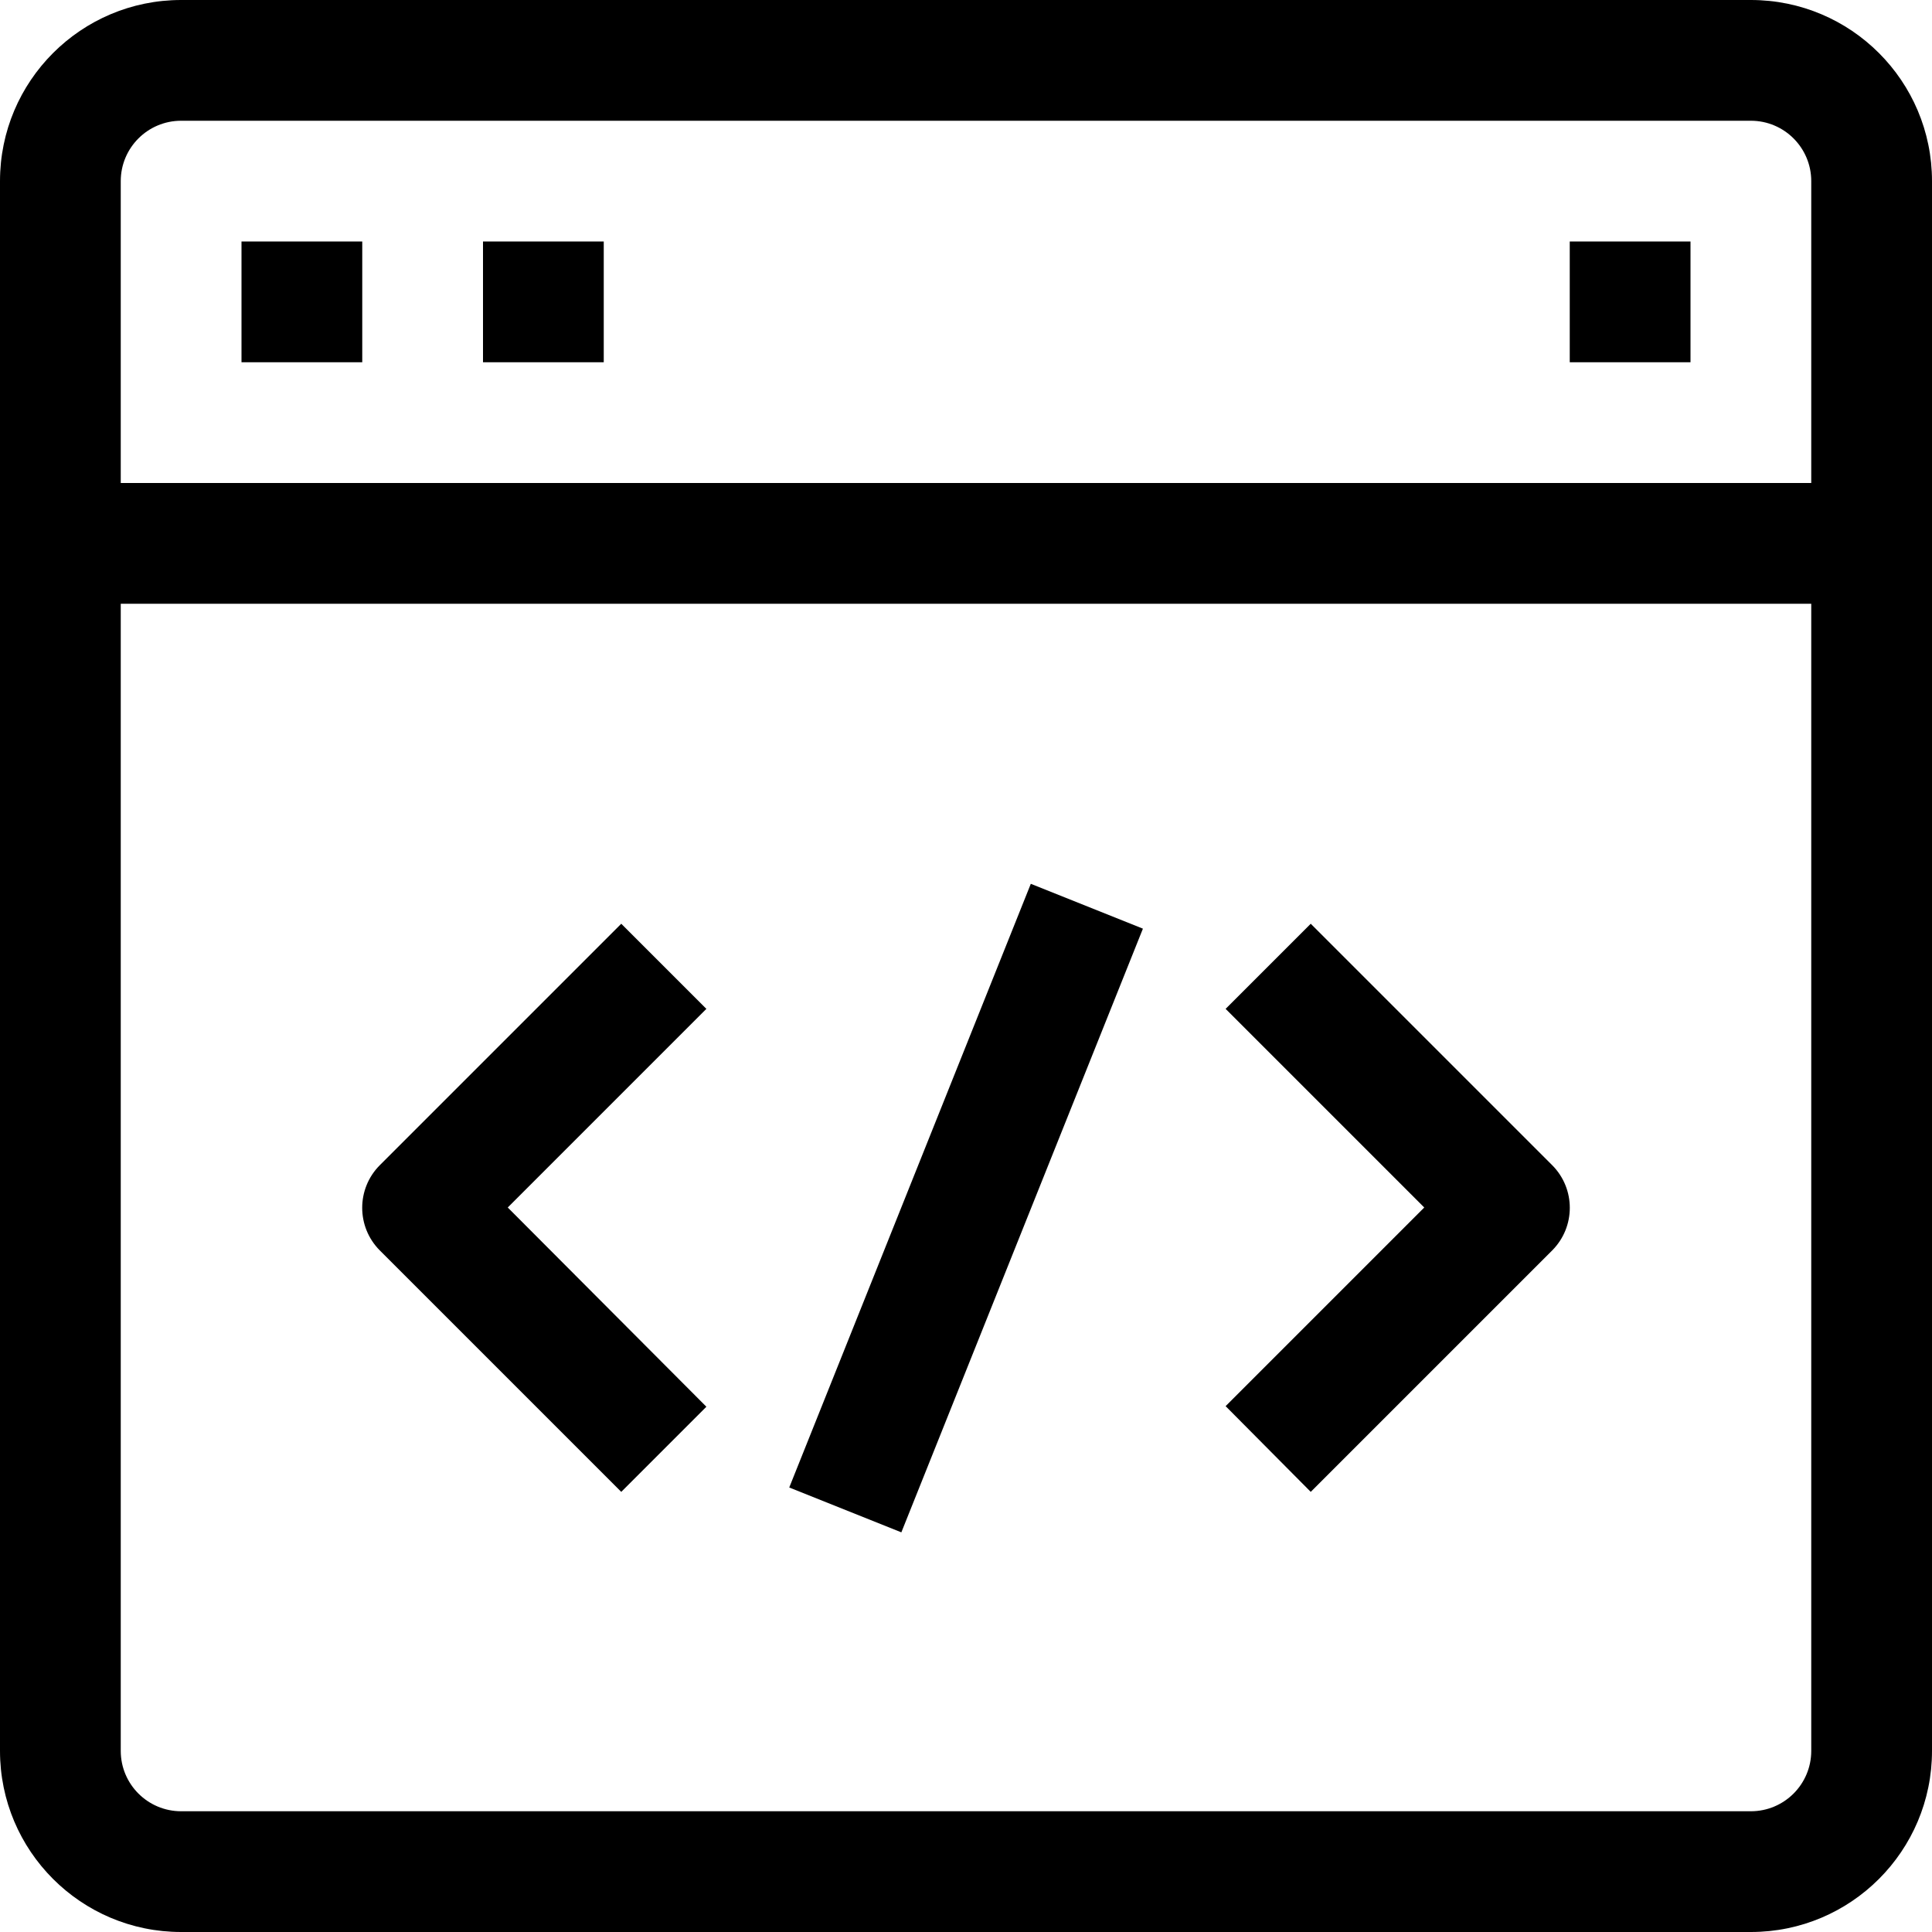
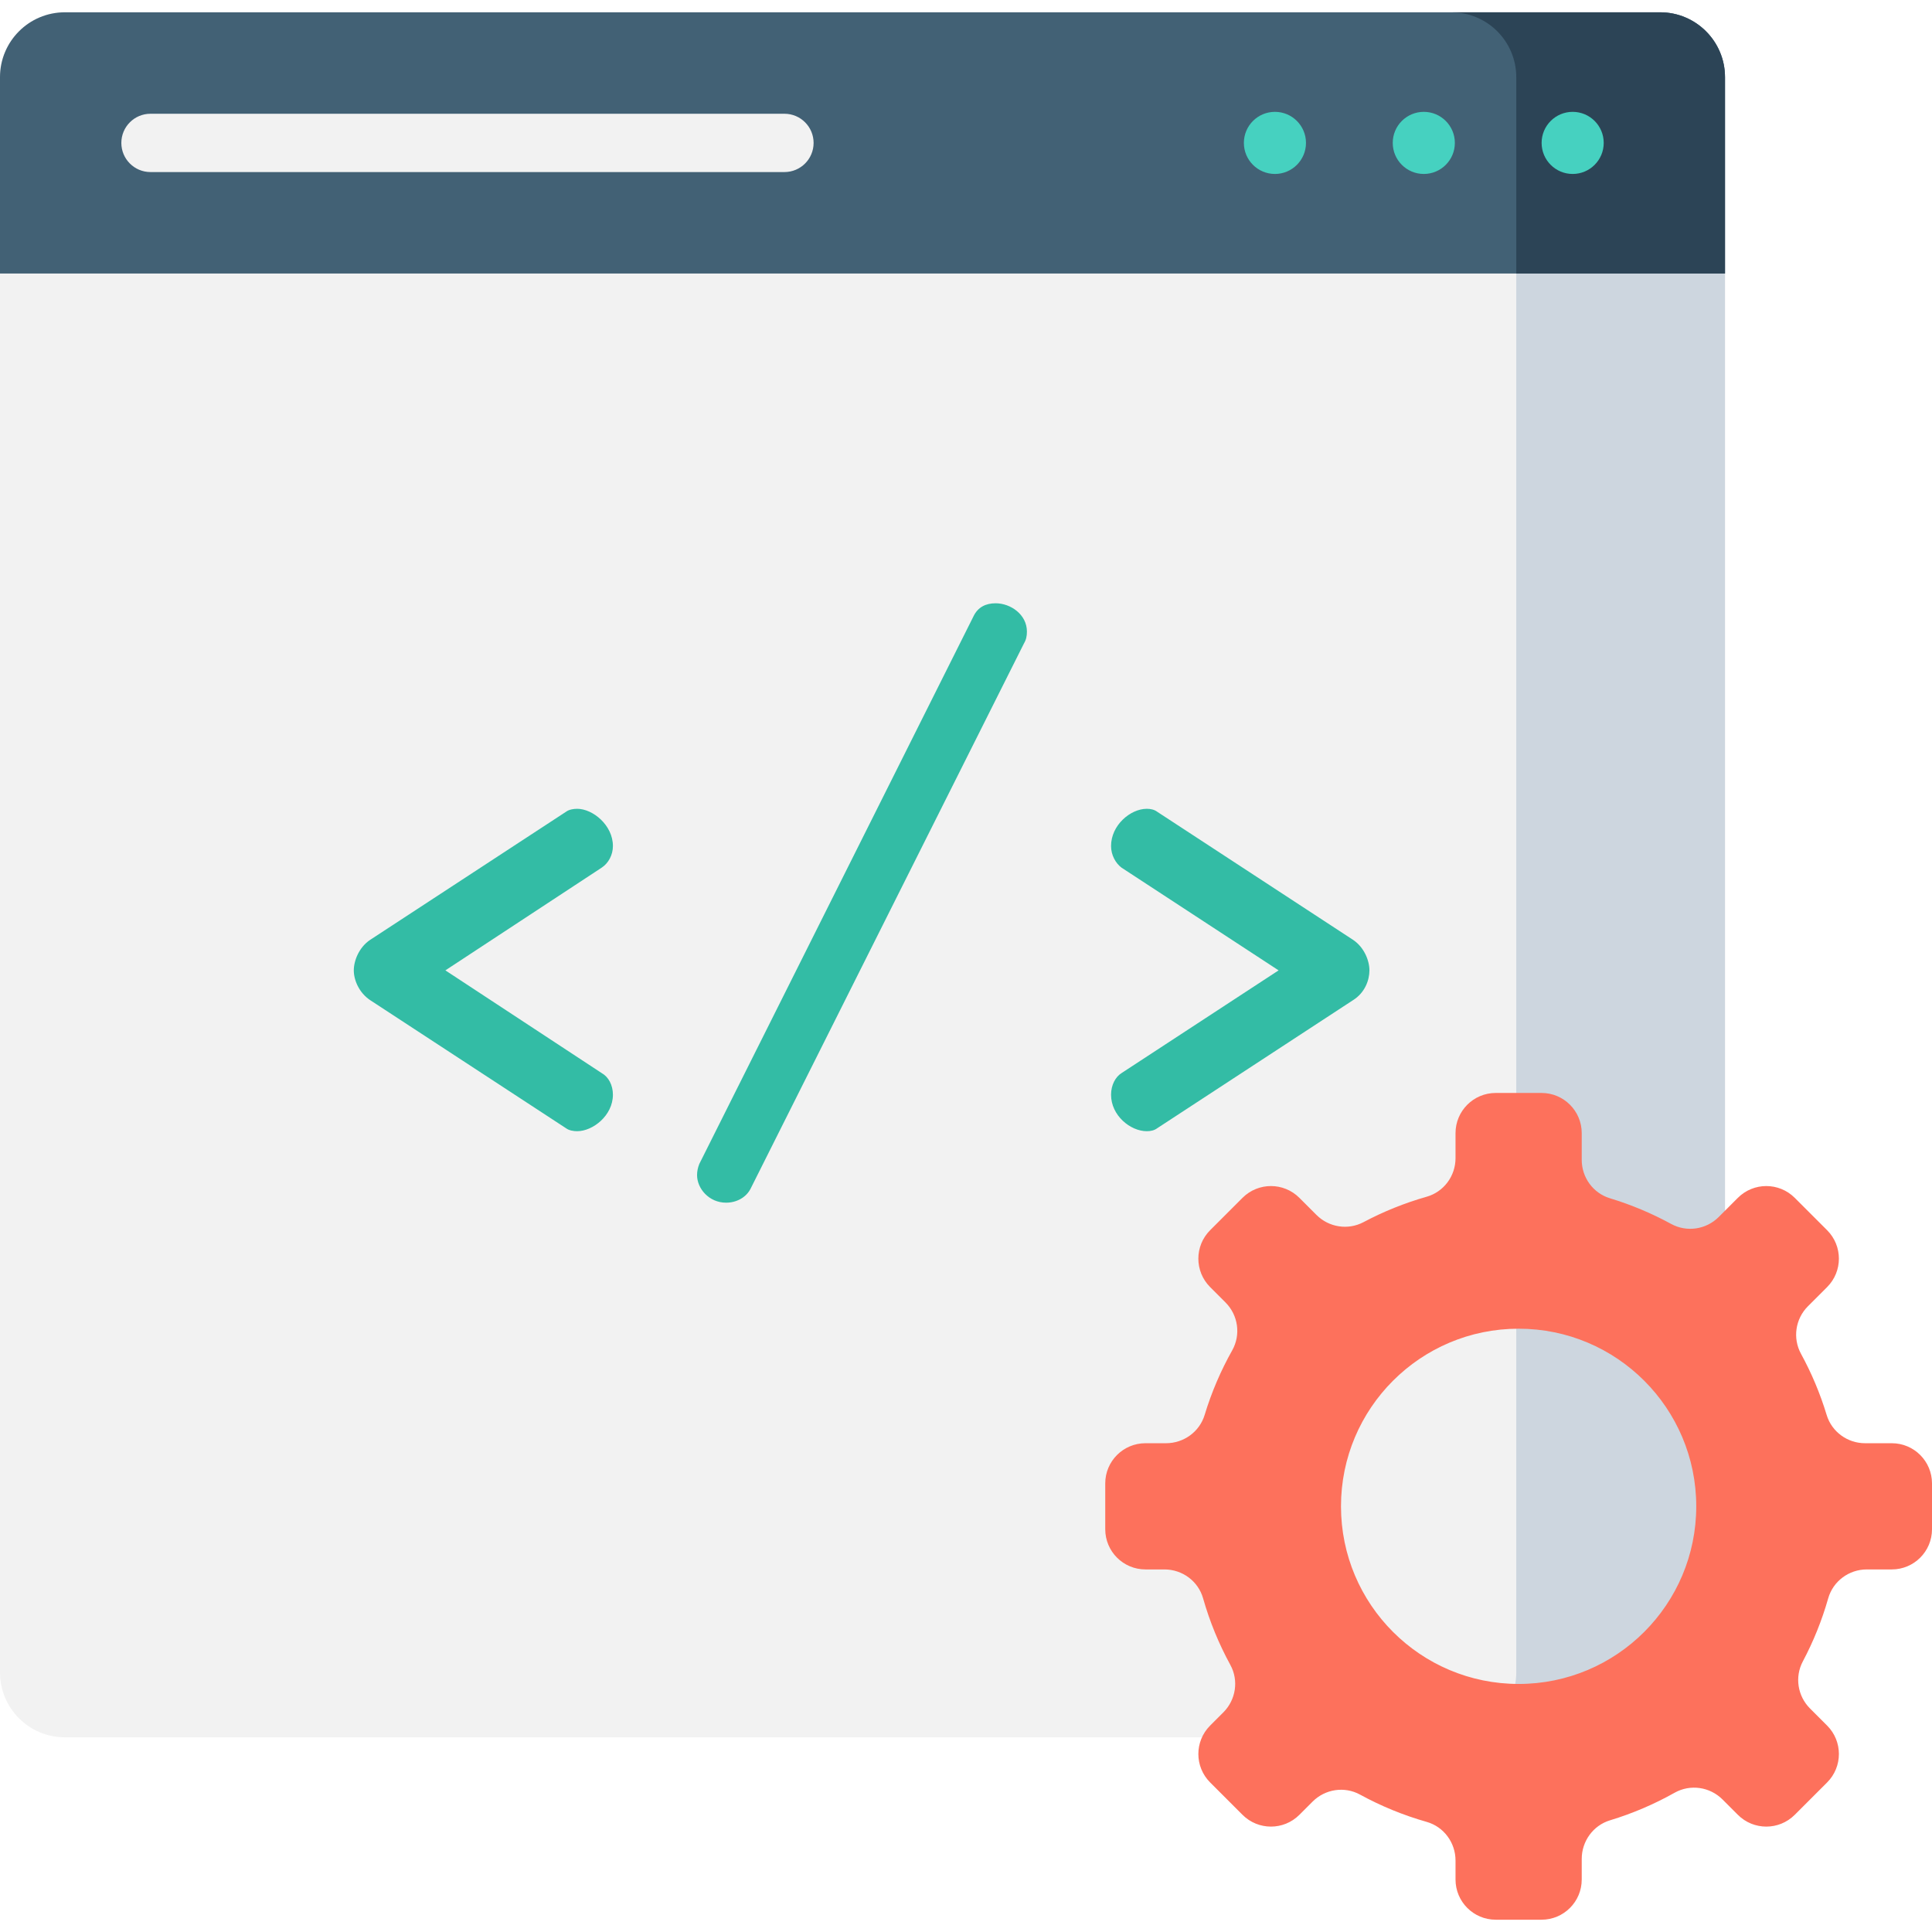
- <svg xmlns="http://www.w3.org/2000/svg" version="1.1" id="Capa_1" x="0px" y="0px" viewBox="0 0 512 512" style="enable-background:new 0 0 512 512;" xml:space="preserve">
+ <svg xmlns="http://www.w3.org/2000/svg" version="1.1" id="Layer_1" x="0px" y="0px" viewBox="0 0 512 512" style="enable-background:new 0 0 512 512;" xml:space="preserve" width="512" height="512">
  <g>
    <g>
      <g>
-         <path d="M464,0H48C21.49,0,0,21.49,0,48v416c0,26.51,21.49,48,48,48h416c26.51,0,48-21.49,48-48V48C512,21.49,490.51,0,464,0z      M480,464c0,8.837-7.163,16-16,16H48c-8.837,0-16-7.163-16-16V160h448V464z M480,128H32V48c0-8.837,7.163-16,16-16h416     c8.837,0,16,7.163,16,16V128z" />
-         <rect x="64" y="64" width="32" height="32" />
-         <rect x="128" y="64" width="32" height="32" />
-         <rect x="416" y="64" width="32" height="32" />
-         <path d="M164.64,395.36l22.56-22.56L134.56,320l52.64-52.64l-22.56-22.56l-64,64c-6.204,6.241-6.204,16.319,0,22.56     L164.64,395.36z" />
-         <path d="M347.36,395.36l64-64c6.204-6.241,6.204-16.319,0-22.56l-64-64l-22.56,22.56L377.44,320l-52.64,52.64L347.36,395.36z" />
-         <rect x="240.016" y="234.008" transform="matrix(0.9284 0.3715 -0.3715 0.9284 137.278 -72.2005)" width="32" height="172.32" />
+         <g>
+           <g>
+             <g>
+               <g>
+                 <g>
+                   <g>
+                     <g>
+                       <g>
+                         <path style="fill:#F2F2F2;" d="M439.951,460.403H17.192C7.697,460.403,0,452.705,0,443.21V20.452             C0,10.957,7.697,3.259,17.192,3.259h422.759c9.495,0,17.192,7.697,17.192,17.192V443.21             C457.143,452.705,449.446,460.403,439.951,460.403z" />
+                         <path style="fill:#CDD6DF;" d="M439.951,3.259h-55.316c9.495,0,17.192,7.697,17.192,17.192V443.21             c0,9.495-7.697,17.192-17.192,17.192h55.316c9.495,0,17.192-7.697,17.192-17.192V20.452             C457.143,10.957,449.446,3.259,439.951,3.259z" />
+                         <path style="fill:#426175;" d="M439.951,3.259H17.192C7.697,3.259,0,10.957,0,20.452v52.031h457.143V20.452             C457.143,10.957,449.446,3.259,439.951,3.259z" />
+                         <path style="fill:#2C4456;" d="M457.143,72.483V20.452c0-9.495-7.697-17.192-17.192-17.192h-55.315             c9.494,0.001,17.191,7.698,17.191,17.192v52.031H457.143z" />
+                       </g>
+                     </g>
+                   </g>
+                 </g>
+                 <g>
+                   <g>
+                     <path style="fill:#F2F2F2;" d="M207.887,45.598H39.883c-4.268,0-7.726-3.459-7.726-7.726s3.459-7.726,7.726-7.726h168.004           c4.268,0,7.726,3.459,7.726,7.726S212.155,45.598,207.887,45.598z" />
+                   </g>
+                   <g>
+                     <circle style="fill:#46D1C0;" cx="337.869" cy="37.871" r="8.23" />
+                     <circle style="fill:#46D1C0;" cx="377.321" cy="37.871" r="8.23" />
+                     <circle style="fill:#46D1C0;" cx="416.773" cy="37.871" r="8.23" />
+                   </g>
+                 </g>
+               </g>
+             </g>
+           </g>
+         </g>
+         <path style="fill:#FD715C;" d="M501.347,382.468h-7.094c-4.662,0-8.817-3.022-10.168-7.484c-1.719-5.675-4.008-11.102-6.8-16.214     c-2.258-4.135-1.496-9.266,1.835-12.597l5.086-5.086c4.16-4.16,4.16-10.905,0-15.066l-8.584-8.585     c-4.16-4.16-10.906-4.16-15.066,0l-5.086,5.086c-3.331,3.331-8.463,4.093-12.597,1.835c-5.113-2.792-10.54-5.081-16.214-6.8     c-4.462-1.352-7.484-5.506-7.484-10.168v-7.093c0-5.884-4.77-10.653-10.653-10.653h-12.14c-5.884,0-10.653,4.77-10.653,10.653     v6.633c0,4.731-3.111,8.928-7.662,10.222c-5.853,1.664-11.451,3.931-16.724,6.731c-4.11,2.182-9.17,1.382-12.461-1.909     l-4.536-4.536c-4.16-4.16-10.905-4.16-15.066,0l-8.585,8.584c-4.16,4.16-4.16,10.905,0,15.066l4.072,4.072     c3.359,3.359,4.112,8.551,1.784,12.692c-3.023,5.376-5.486,11.109-7.308,17.121c-1.358,4.478-5.547,7.497-10.227,7.497h-5.462     c-5.884,0-10.653,4.77-10.653,10.653v12.14c0,5.884,4.77,10.653,10.653,10.653h5.037c4.727,0,8.943,3.094,10.235,7.642     c1.762,6.207,4.203,12.128,7.238,17.678c2.251,4.118,1.458,9.237-1.86,12.555l-3.507,3.507c-4.16,4.16-4.16,10.905,0,15.066     l8.584,8.585c4.16,4.16,10.905,4.16,15.066,0l3.507-3.507c3.318-3.318,8.437-4.112,12.555-1.86     c5.55,3.034,11.471,5.475,17.678,7.238c4.548,1.291,7.642,5.507,7.642,10.235v5.037c0,5.884,4.77,10.653,10.653,10.653h12.14     c5.884,0,10.653-4.77,10.653-10.653v-5.462c0-4.68,3.019-8.869,7.497-10.227c6.012-1.823,11.745-4.286,17.121-7.309     c4.141-2.329,9.332-1.575,12.692,1.784l4.072,4.072c4.16,4.16,10.905,4.16,15.066,0l8.584-8.584c4.16-4.16,4.16-10.905,0-15.066     l-4.536-4.536c-3.291-3.291-4.091-8.35-1.909-12.461c2.8-5.273,5.067-10.871,6.731-16.724c1.294-4.551,5.491-7.662,10.222-7.662     h6.633c5.883,0,10.653-4.77,10.653-10.653v-12.14C512,387.237,507.23,382.468,501.347,382.468z M402.45,446.264     c-25.997,0-47.073-21.075-47.073-47.073s21.075-47.073,47.073-47.073s47.073,21.075,47.073,47.073     S428.448,446.264,402.45,446.264z" />
+       </g>
+       <g>
+         <path style="fill:#33BCA5;" d="M98.101,249.068l51.896-33.94c0.79-0.592,1.973-0.789,2.96-0.789c4.144,0,9.472,4.341,9.472,9.866     c0,2.368-1.184,4.539-2.96,5.722l-41.439,27.231l41.439,27.231c1.776,0.986,2.96,3.157,2.96,5.722     c0,5.525-5.328,9.669-9.472,9.669c-0.987,0-2.17-0.197-2.96-0.789l-51.896-33.94c-2.96-1.973-4.341-5.327-4.341-7.893     C93.76,254.593,95.141,251.041,98.101,249.068z" />
+         <path style="fill:#33BCA5;" d="M272.144,167.375c0,1.184-0.197,2.171-0.79,3.157l-72.418,144.441     c-1.184,2.368-3.749,3.749-6.512,3.749c-4.538,0-7.695-3.749-7.695-7.301c0-0.986,0.197-1.973,0.592-2.96l72.616-145.034     c1.184-2.565,3.354-3.552,5.92-3.552C267.803,159.877,272.144,162.837,272.144,167.375z" />
+         <path style="fill:#33BCA5;" d="M358.573,265.051l-51.896,33.94c-0.79,0.592-1.777,0.789-2.763,0.789     c-4.341,0-9.472-4.144-9.472-9.669c0-2.565,1.184-4.736,2.763-5.722l41.636-27.231l-41.636-27.231     c-1.578-1.184-2.763-3.355-2.763-5.722c0-5.525,5.131-9.866,9.472-9.866c0.986,0,1.973,0.197,2.763,0.789l51.896,33.94     c2.96,1.973,4.341,5.525,4.341,8.09C362.914,259.723,361.73,263.078,358.573,265.051z" />
      </g>
    </g>
  </g>
-   <g>
- </g>
-   <g>
- </g>
-   <g>
- </g>
-   <g>
- </g>
-   <g>
- </g>
-   <g>
- </g>
-   <g>
- </g>
-   <g>
- </g>
-   <g>
- </g>
-   <g>
- </g>
-   <g>
- </g>
-   <g>
- </g>
-   <g>
- </g>
-   <g>
- </g>
-   <g>
- </g>
</svg>
